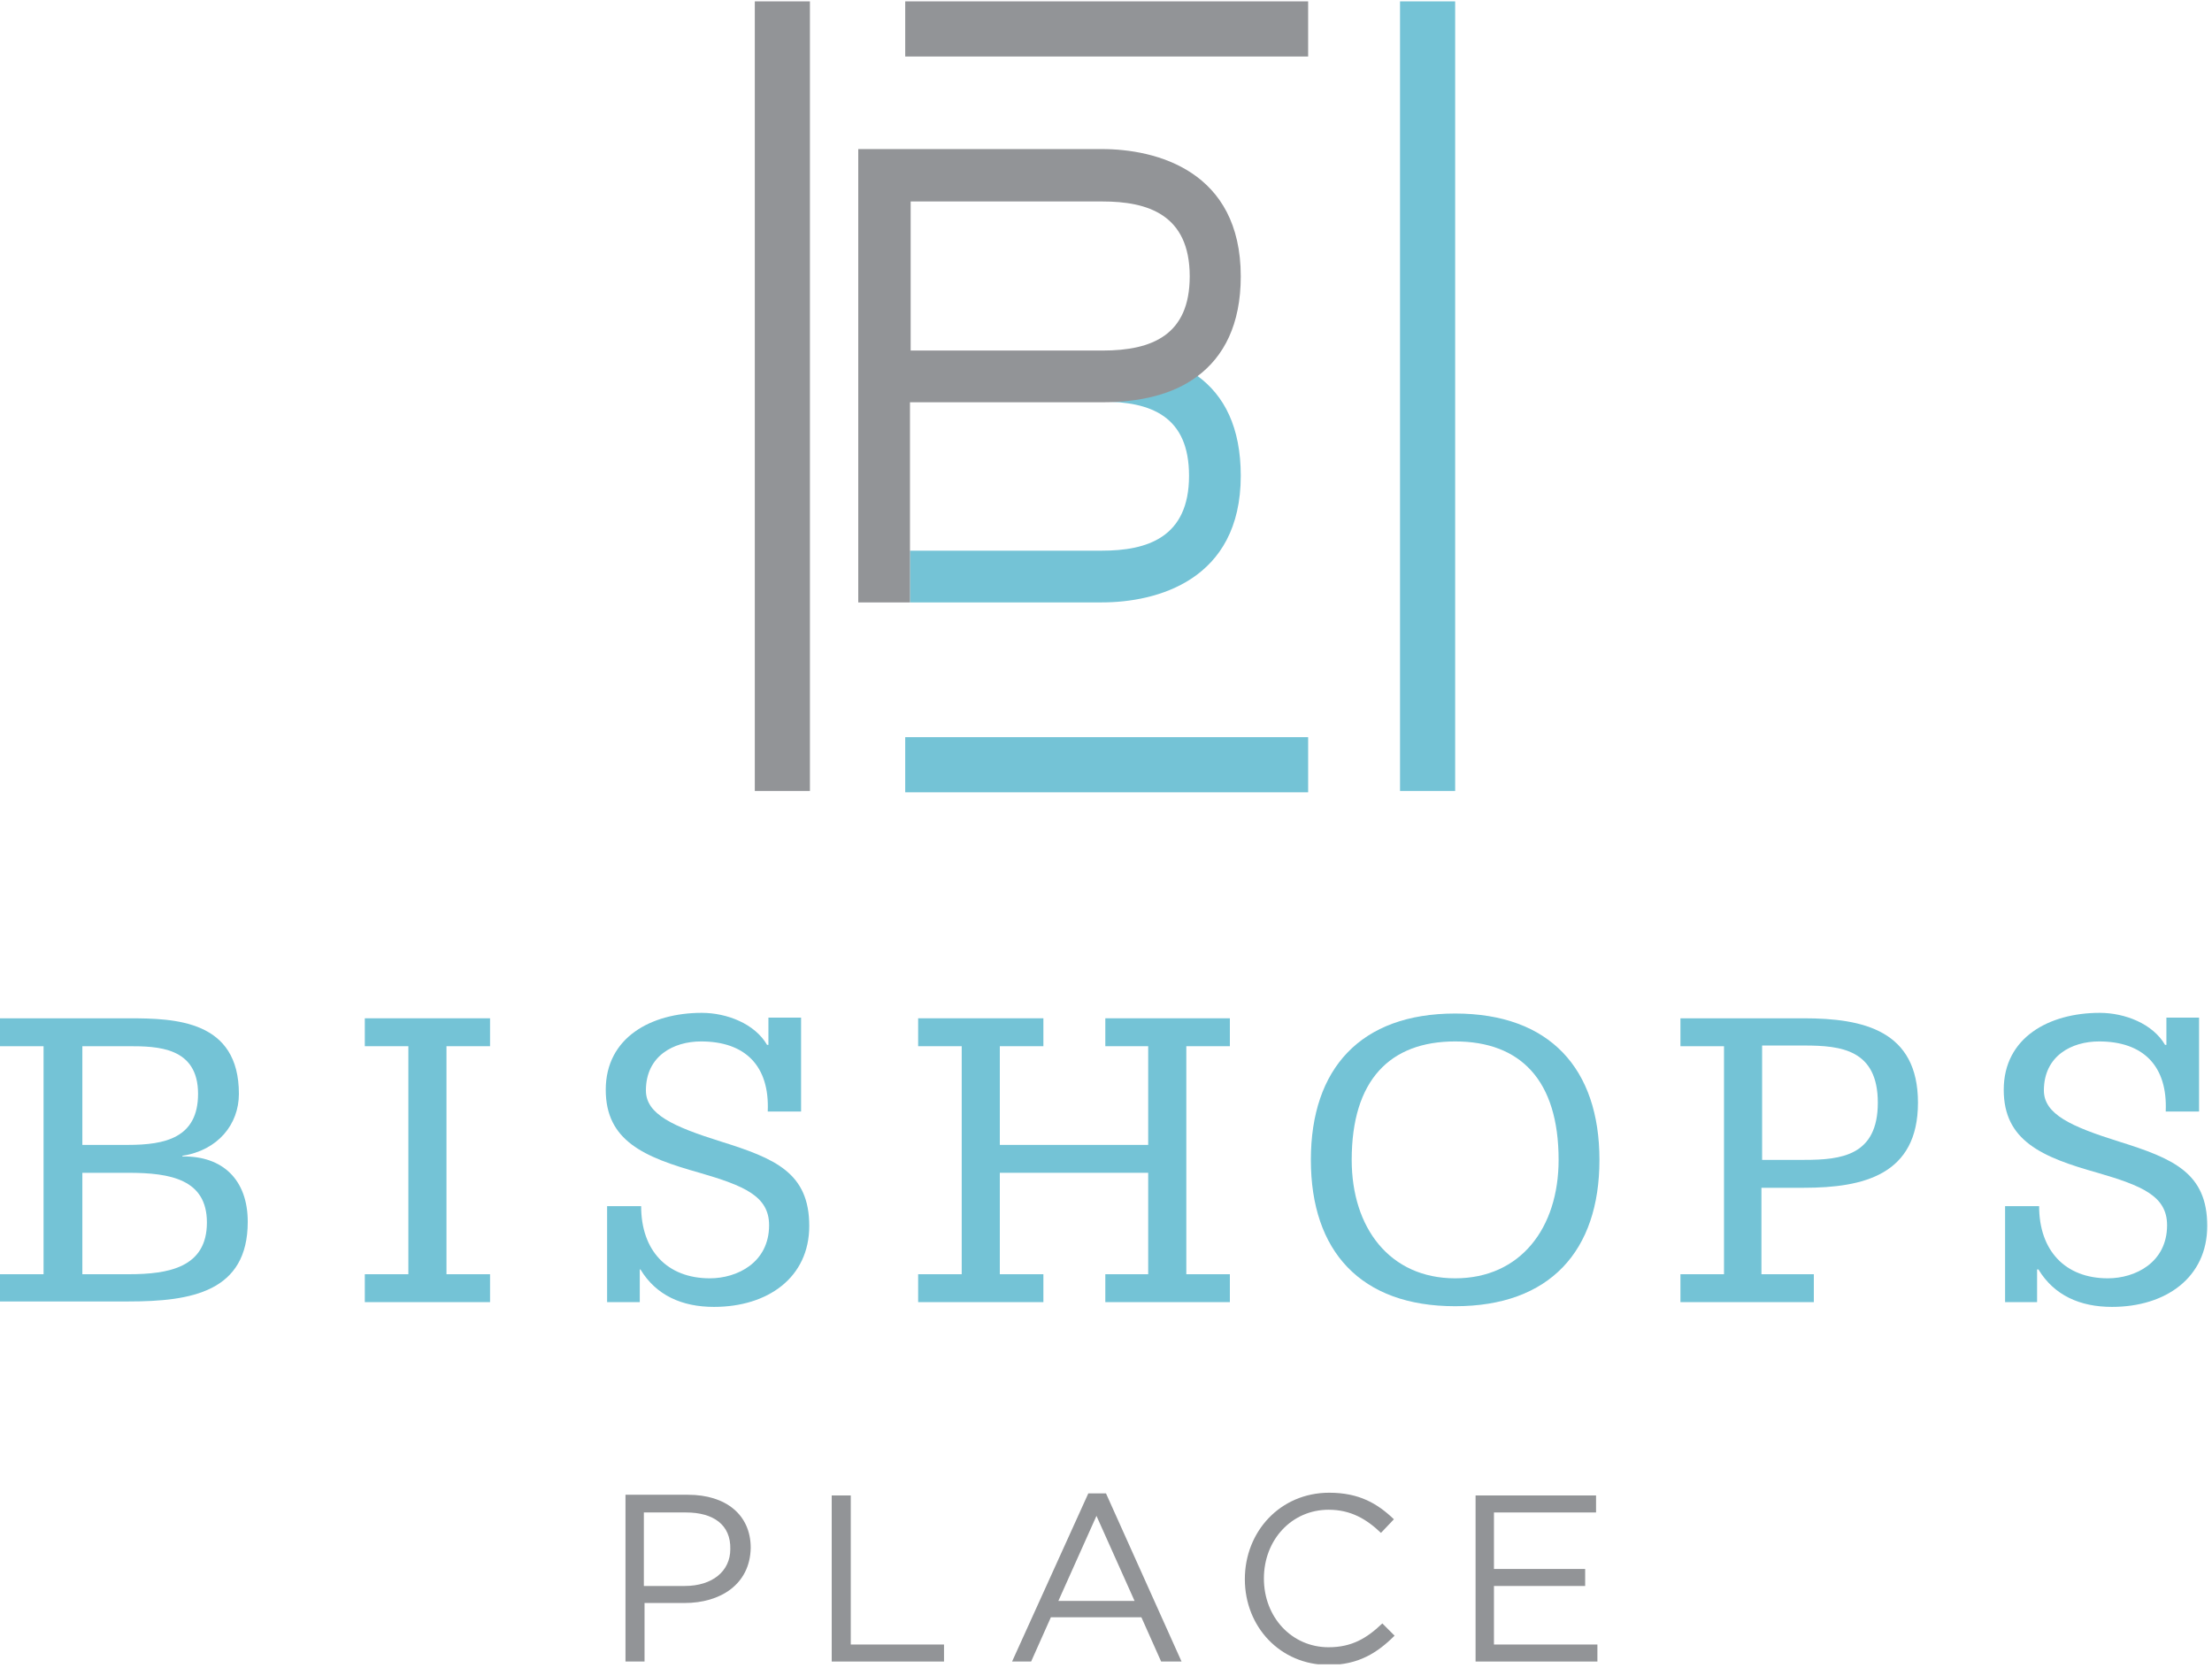
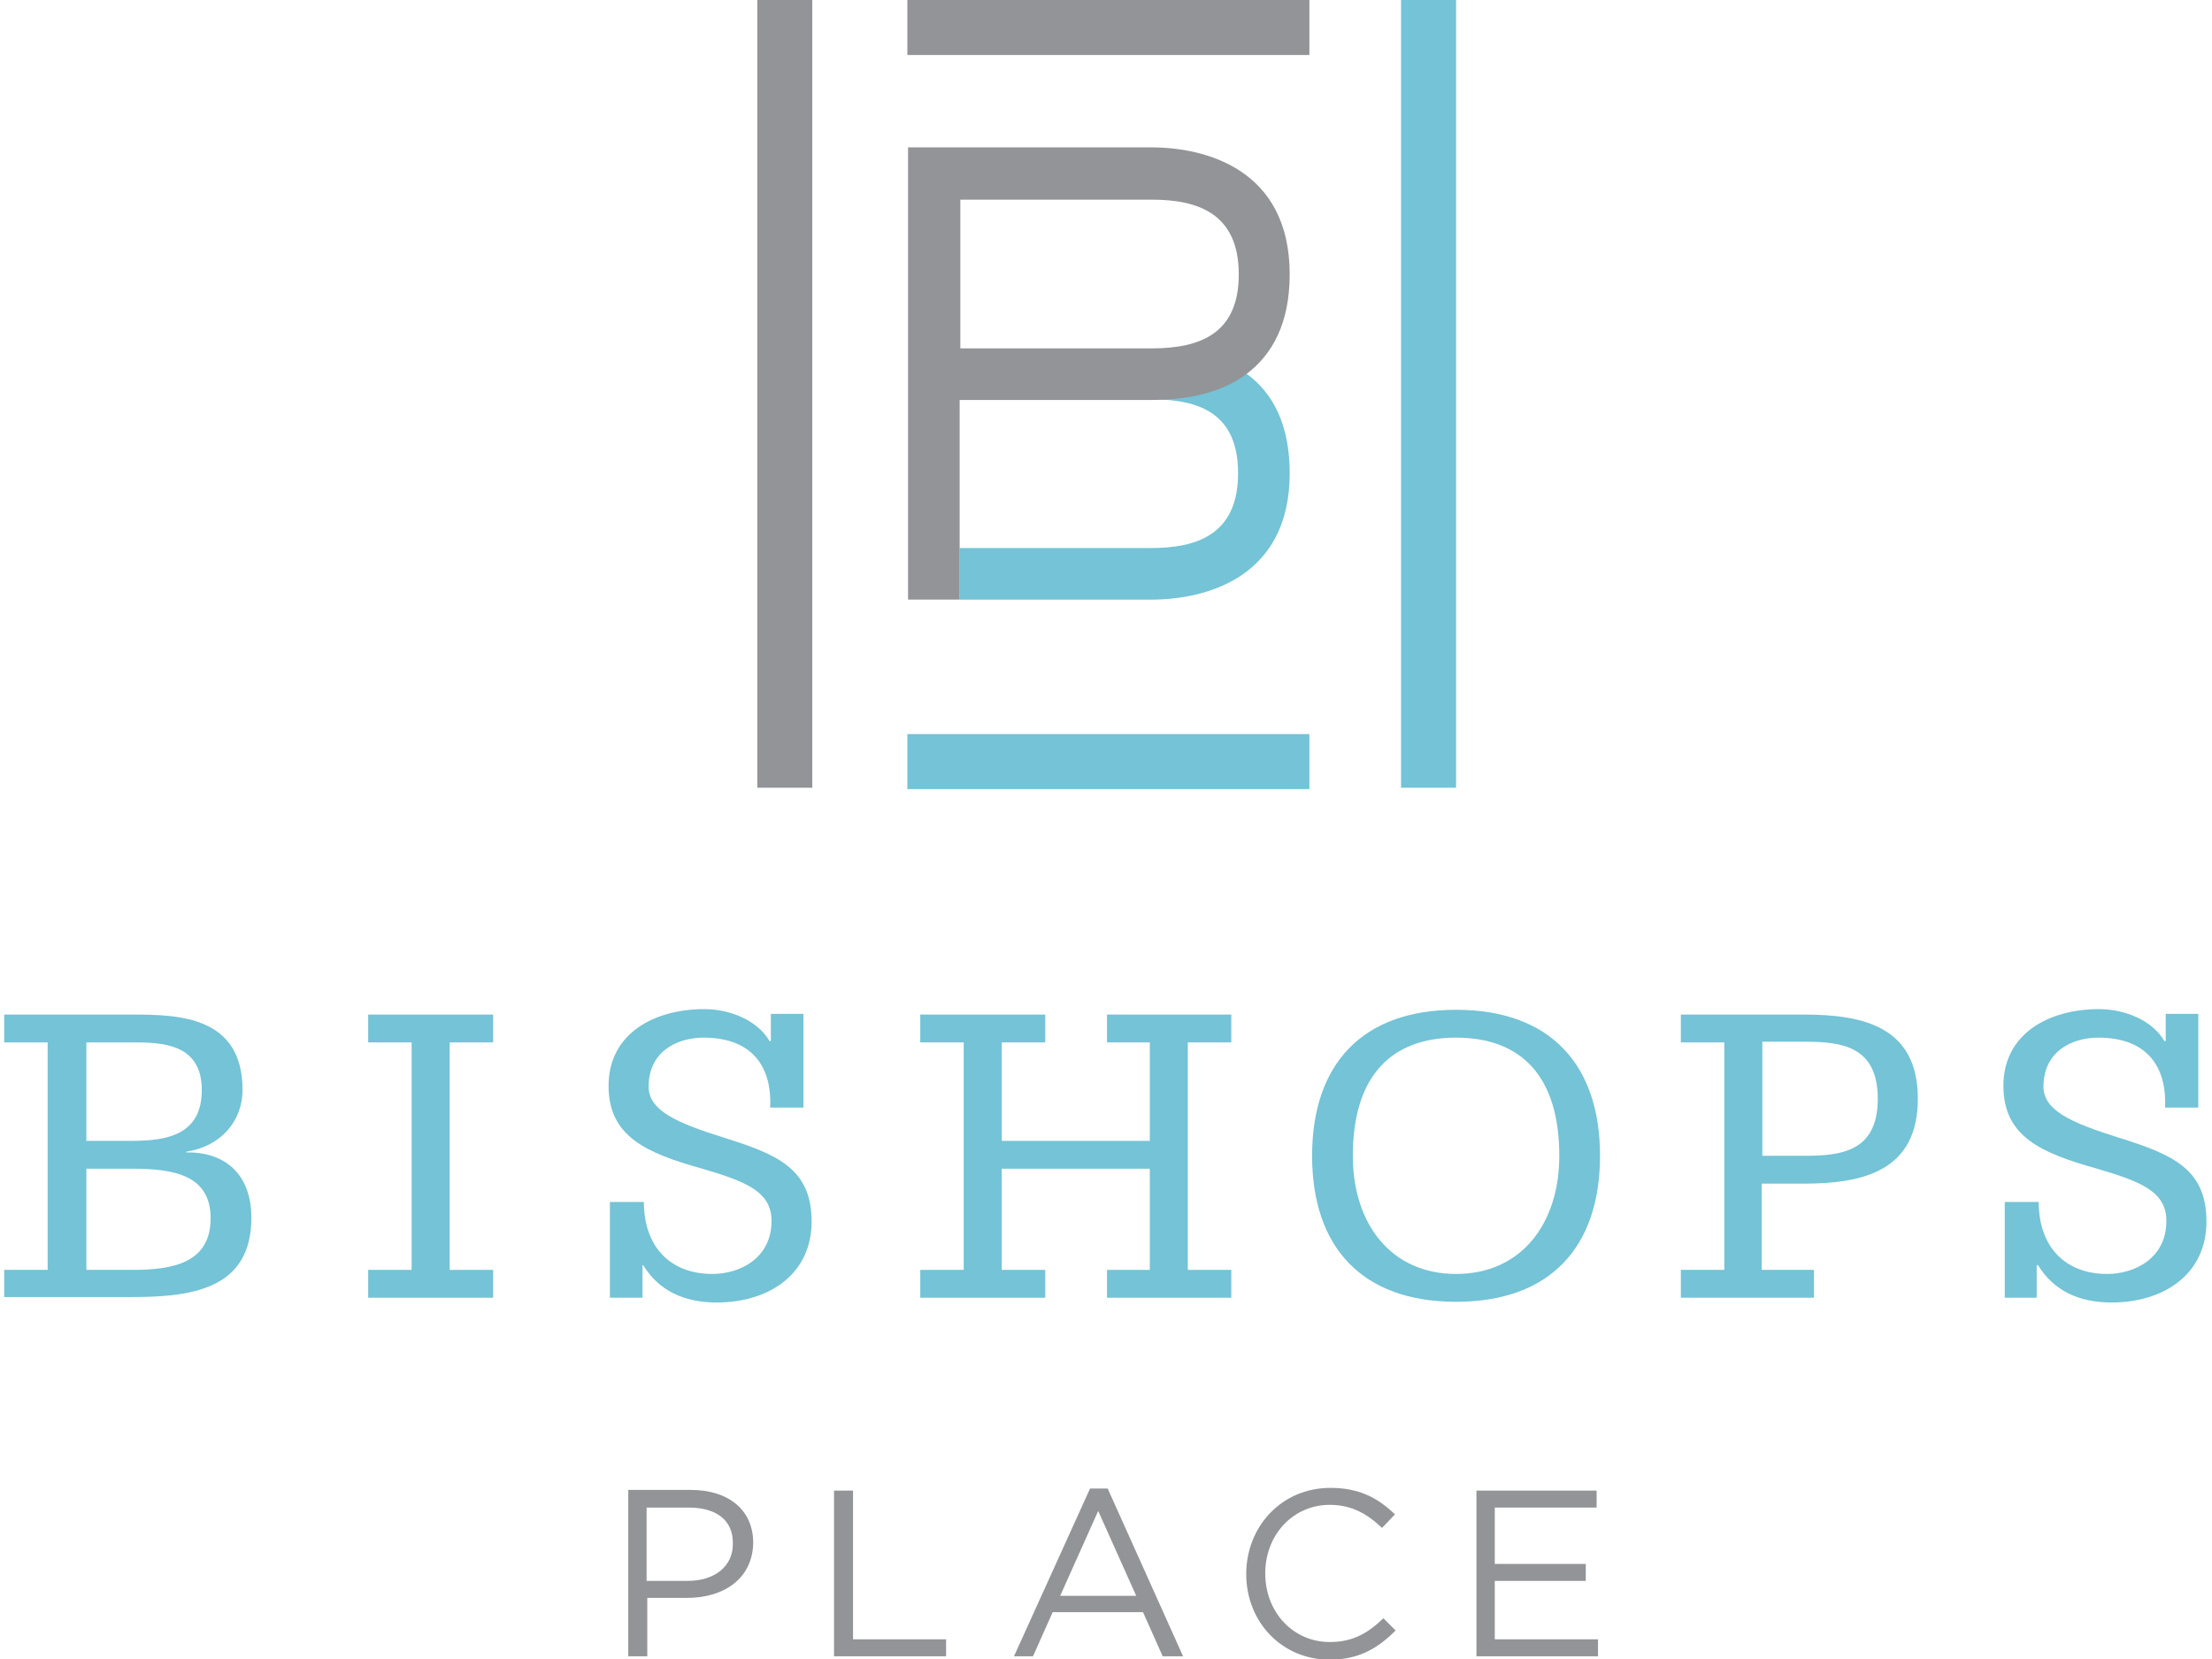
- <svg xmlns="http://www.w3.org/2000/svg" xmlns:xlink="http://www.w3.org/1999/xlink" version="1.1" id="Layer_1" x="0px" y="0px" viewBox="0 0 325 245" enable-background="new 0 0 325 245" xml:space="preserve">
+ <svg xmlns="http://www.w3.org/2000/svg" xmlns:xlink="http://www.w3.org/1999/xlink" version="1.1" id="Layer_1" x="0px" y="0px" width="800px" height="600px" viewBox="0 0 800 600" enable-background="new 0 0 800 600" xml:space="preserve">
  <g>
-     <defs>
-       <rect id="SVGID_1_" y="0.2" width="324.5" height="244.3" />
-     </defs>
-     <clipPath id="SVGID_2_">
-       <use xlink:href="#SVGID_1_" overflow="visible" />
-     </clipPath>
-     <path clip-path="url(#SVGID_2_)" fill="#74C3D6" d="M0,187.2h6.4v-33.5H0v-4.1h18.9c6.9,0,16.2,0.3,16.2,11.1   c0,4.5-3.1,8.3-8.3,9.1v0.1c5.9-0.1,9.6,3.4,9.6,9.6c0,10.3-8.3,11.7-17.5,11.7H0V187.2z M12.1,168.2h6.7c5.4,0,10.3-1,10.3-7.5   c0-6.9-6-7-10.2-7h-6.8V168.2z M12.1,187.2h6.8c5.9,0,11.5-1,11.5-7.6c0-6.3-5.3-7.3-11.5-7.3h-6.8V187.2z" />
+     <g>
+       <g>
+         <g>
+           <defs>
+             <rect id="SVGID_1_" x="1.515" y="0" width="796.971" height="600" />
+           </defs>
+           <clipPath id="SVGID_2_">
+             <use xlink:href="#SVGID_1_" overflow="visible" />
+           </clipPath>
+           <path clip-path="url(#SVGID_2_)" fill="#74C3D6" d="M1.515,459.271h15.718v-82.275H1.515v-10.07h46.418      c16.947,0,39.788,0.737,39.788,27.262c0,11.053-7.614,20.385-20.385,22.35v0.246c14.49-0.246,23.577,8.351,23.577,23.577      c0,25.297-20.385,28.735-42.98,28.735H1.515V459.271z M31.232,412.607h16.456c13.262,0,25.296-2.456,25.296-18.42      c0-16.945-14.736-17.191-25.051-17.191H31.232V412.607z M31.232,459.271h16.701c14.491,0,28.244-2.456,28.244-18.665      c0-15.473-13.017-17.929-28.244-17.929H31.232V459.271z" />
+         </g>
+       </g>
+     </g>
+     <polygon fill="#74C3D6" points="133.156,459.271 148.875,459.271 148.875,376.996 133.156,376.996 133.156,366.926    178.346,366.926 178.346,376.996 162.628,376.996 162.628,459.271 178.346,459.271 178.346,469.342 133.156,469.342  " />
+     <g>
+       <g>
+         <g>
+           <defs>
+             <rect id="SVGID_3_" x="1.515" y="0" width="796.971" height="600" />
+           </defs>
+           <clipPath id="SVGID_4_">
+             <use xlink:href="#SVGID_3_" overflow="visible" />
+           </clipPath>
+           <path clip-path="url(#SVGID_4_)" fill="#74C3D6" d="M220.589,469.342v-34.63h12.28c0,15.964,9.333,26.033,24.805,26.033      c9.824,0,21.367-5.648,21.367-19.156c0-10.562-9.087-14.245-25.051-18.911c-20.139-5.649-33.893-11.544-33.893-29.963      c0-18.912,16.455-27.754,34.629-27.754c9.087,0,19.157,3.93,23.578,11.544h0.491v-9.824h11.789v33.893h-12.035      c0.737-16.455-8.104-25.296-24.068-25.296c-9.824,0-19.894,5.156-19.894,17.683c0,8.596,9.824,13.017,27.016,18.42      c19.648,6.14,31.928,11.298,31.928,30.454c0,18.666-14.982,29.227-34.384,29.227c-11.543,0-20.876-4.175-26.524-13.508h-0.246      v11.789H220.589L220.589,469.342z" />
+         </g>
+       </g>
+     </g>
+     <polygon fill="#74C3D6" points="445.312,459.271 445.312,469.342 400.368,469.342 400.368,459.271 415.842,459.271    415.842,422.678 362.3,422.678 362.3,459.271 378.019,459.271 378.019,469.342 332.829,469.342 332.829,459.271 348.547,459.271    348.547,376.996 332.829,376.996 332.829,366.926 378.019,366.926 378.019,376.996 362.3,376.996 362.3,412.607 415.842,412.607    415.842,376.996 400.368,376.996 400.368,366.926 445.312,366.926 445.312,376.996 429.595,376.996 429.595,459.271  " />
+     <g>
+       <g>
+         <g>
+           <defs>
+             <rect id="SVGID_5_" x="1.515" y="0" width="796.971" height="600" />
+           </defs>
+           <clipPath id="SVGID_6_">
+             <use xlink:href="#SVGID_5_" overflow="visible" />
+           </clipPath>
+           <path clip-path="url(#SVGID_6_)" fill="#74C3D6" d="M526.606,470.815c-34.138,0-52.067-19.894-52.067-52.805      c0-32.91,17.93-52.804,52.067-52.804c34.139,0,52.067,19.894,52.067,52.804C578.674,450.922,560.745,470.815,526.606,470.815       M526.606,375.277c-23.577,0-37.331,13.998-37.331,42.733c0,24.561,13.754,42.734,37.331,42.734s37.331-18.174,37.331-42.734      C563.938,389.275,550.184,375.277,526.606,375.277" />
+         </g>
+       </g>
+       <g>
+         <g>
+           <defs>
+             <rect id="SVGID_7_" x="1.515" y="0" width="796.971" height="600" />
+           </defs>
+           <clipPath id="SVGID_8_">
+             <use xlink:href="#SVGID_7_" overflow="visible" />
+           </clipPath>
+           <path clip-path="url(#SVGID_8_)" fill="#74C3D6" d="M607.9,459.271h15.719v-82.275H607.9v-10.07h44.453      c21.613,0,41.261,4.422,41.261,30.455s-19.647,30.7-41.261,30.7h-15.227v31.19h18.91v10.07H607.9V459.271z M637.372,418.011      H652.6c13.262,0,26.524-1.474,26.524-20.63S665.861,376.75,652.6,376.75h-15.228V418.011z" />
+         </g>
+       </g>
+       <g>
+         <g>
+           <defs>
+             <rect id="SVGID_9_" x="1.515" y="0" width="796.971" height="600" />
+           </defs>
+           <clipPath id="SVGID_10_">
+             <use xlink:href="#SVGID_9_" overflow="visible" />
+           </clipPath>
+           <path clip-path="url(#SVGID_10_)" fill="#74C3D6" d="M725.051,469.342v-34.63h12.28c0,15.964,9.333,26.033,24.806,26.033      c9.824,0,21.367-5.648,21.367-19.156c0-10.562-9.087-14.245-25.051-18.911c-20.14-5.649-33.894-11.544-33.894-29.963      c0-18.912,16.456-27.754,34.63-27.754c9.087,0,19.157,3.93,23.578,11.544h0.491v-9.824h11.788v33.893h-12.034      c0.737-16.455-8.104-25.296-24.068-25.296c-9.824,0-19.894,5.156-19.894,17.683c0,8.596,9.823,13.017,27.016,18.42      c19.648,6.14,31.928,11.298,31.928,30.454c0,18.666-14.981,29.227-34.384,29.227c-11.543,0-20.876-4.175-26.524-13.508h-0.491      v11.789H725.051L725.051,469.342z" />
+         </g>
+       </g>
+       <g>
+         <g>
+           <defs>
+             <rect id="SVGID_11_" x="1.515" y="0" width="796.971" height="600" />
+           </defs>
+           <clipPath id="SVGID_12_">
+             <use xlink:href="#SVGID_11_" overflow="visible" />
+           </clipPath>
+           <path clip-path="url(#SVGID_12_)" fill="#929497" d="M248.588,577.896h-14.49v21.121h-6.877v-60.172h22.595      c13.508,0,22.595,7.123,22.595,19.157C272.166,571.266,261.359,577.896,248.588,577.896 M249.079,545.231h-15.227v26.525h14.736      c10.069,0,16.455-5.403,16.455-13.263C265.289,549.652,258.903,545.231,249.079,545.231" />
+         </g>
+       </g>
+     </g>
+     <polygon fill="#929497" points="301.637,539.092 308.514,539.092 308.514,592.878 342.161,592.878 342.161,599.018    301.637,599.018  " />
+     <path fill="#929497" d="M427.875,599.018h-7.367l-7.123-15.964H380.72l-7.122,15.964h-6.877l27.507-60.663h6.385L427.875,599.018z    M397.176,546.46l-13.754,30.699h27.508L397.176,546.46z" />
+     <g>
+       <g>
+         <g>
+           <defs>
+             <rect id="SVGID_13_" x="1.515" y="0" width="796.971" height="600" />
+           </defs>
+           <clipPath id="SVGID_14_">
+             <use xlink:href="#SVGID_13_" overflow="visible" />
+           </clipPath>
+           <path clip-path="url(#SVGID_14_)" fill="#929497" d="M480.926,600.246c-17.438,0-30.209-13.754-30.209-30.945      c0-17.192,12.771-31.191,30.454-31.191c10.806,0,17.438,3.93,23.331,9.578l-4.666,4.912c-5.157-4.912-10.807-8.351-18.91-8.351      c-13.264,0-23.332,10.807-23.332,24.806s10.068,24.806,23.332,24.806c8.35,0,13.753-3.192,19.402-8.596l4.42,4.421      C498.608,595.825,491.731,600.246,480.926,600.246" />
+         </g>
+       </g>
+     </g>
+     <polygon fill="#929497" points="577.445,545.231 540.605,545.231 540.605,565.616 573.516,565.616 573.516,571.757    540.605,571.757 540.605,592.878 577.938,592.878 577.938,599.018 533.975,599.018 533.975,539.092 577.445,539.092  " />
+     <g>
+       <g>
+         <g>
+           <defs>
+             <rect id="SVGID_15_" x="18.707" y="0" width="755.956" height="569.3" />
+           </defs>
+           <clipPath id="SVGID_16_">
+             <use xlink:href="#SVGID_15_" overflow="visible" />
+           </clipPath>
+           <path clip-path="url(#SVGID_16_)" fill="#74C3D6" d="M450.717,135.08c-8.842,6.631-20.877,9.333-34.385,9.333h-69.259l0,0      h69.259c17.93,0,31.438,5.403,31.438,26.771c0,22.349-15.228,27.016-31.438,27.016h-69.259v18.666h69.259      c19.648,0,50.103-7.859,50.103-45.681C466.435,153.746,460.541,142.203,450.717,135.08" />
+         </g>
+       </g>
+       <g>
+         <g>
+           <defs>
+             <rect id="SVGID_17_" x="18.707" y="0" width="755.956" height="569.3" />
+           </defs>
+           <clipPath id="SVGID_18_">
+             <use xlink:href="#SVGID_17_" overflow="visible" />
+           </clipPath>
+           <path clip-path="url(#SVGID_18_)" fill="#929497" d="M347.319,72.207h69.259c16.209,0,31.437,4.667,31.437,27.016      c0,21.122-13.508,26.771-31.437,26.771h-69.259V72.207z M416.332,53.295h-69.259h-18.666v163.569h18.666v-18.666v-53.541l0,0      h69.259c13.508,0,25.543-2.702,34.385-9.333c9.578-7.123,15.718-18.666,15.718-36.103      C466.435,61.155,435.98,53.295,416.332,53.295" />
+         </g>
+       </g>
+     </g>
+     <rect x="328.162" y="265.494" fill="#74C3D6" width="145.395" height="19.894" />
+     <rect x="328.162" y="0" fill="#929497" width="145.395" height="19.894" />
+     <rect x="273.885" y="0" fill="#929497" width="19.894" height="284.896" />
+     <rect x="506.713" y="0" fill="#74C3D6" width="19.894" height="284.896" />
  </g>
-   <polygon fill="#74C3D6" points="53.6,187.2 60,187.2 60,153.7 53.6,153.7 53.6,149.6 72,149.6 72,153.7 65.6,153.7 65.6,187.2   72,187.2 72,191.3 53.6,191.3 " />
-   <g>
-     <defs>
-       <rect id="SVGID_3_" y="0.2" width="324.5" height="244.3" />
-     </defs>
-     <clipPath id="SVGID_4_">
-       <use xlink:href="#SVGID_3_" overflow="visible" />
-     </clipPath>
-     <path clip-path="url(#SVGID_4_)" fill="#74C3D6" d="M89.2,191.3v-14.1h5c0,6.5,3.8,10.6,10.1,10.6c4,0,8.7-2.3,8.7-7.8   c0-4.3-3.7-5.8-10.2-7.7c-8.2-2.3-13.8-4.7-13.8-12.2c0-7.7,6.7-11.3,14.1-11.3c3.7,0,7.8,1.6,9.6,4.7h0.2v-4h4.8v13.8h-4.9   c0.3-6.7-3.3-10.3-9.8-10.3c-4,0-8.1,2.1-8.1,7.2c0,3.5,4,5.3,11,7.5c8,2.5,13,4.6,13,12.4c0,7.6-6.1,11.9-14,11.9   c-4.7,0-8.5-1.7-10.8-5.5H94v4.8H89.2z" />
-   </g>
-   <polygon fill="#74C3D6" points="180.7,187.2 180.7,191.3 162.4,191.3 162.4,187.2 168.7,187.2 168.7,172.3 146.9,172.3 146.9,187.2   153.3,187.2 153.3,191.3 134.9,191.3 134.9,187.2 141.3,187.2 141.3,153.7 134.9,153.7 134.9,149.6 153.3,149.6 153.3,153.7   146.9,153.7 146.9,168.2 168.7,168.2 168.7,153.7 162.4,153.7 162.4,149.6 180.7,149.6 180.7,153.7 174.3,153.7 174.3,187.2 " />
-   <g>
-     <defs>
-       <rect id="SVGID_5_" y="0.2" width="324.5" height="244.3" />
-     </defs>
-     <clipPath id="SVGID_6_">
-       <use xlink:href="#SVGID_5_" overflow="visible" />
-     </clipPath>
-     <path clip-path="url(#SVGID_6_)" fill="#74C3D6" d="M213.8,191.9c-13.9,0-21.2-8.1-21.2-21.5c0-13.4,7.3-21.5,21.2-21.5   c13.9,0,21.2,8.1,21.2,21.5C235,183.8,227.7,191.9,213.8,191.9 M213.8,153c-9.6,0-15.2,5.7-15.2,17.4c0,10,5.6,17.4,15.2,17.4   c9.6,0,15.2-7.4,15.2-17.4C229,158.7,223.4,153,213.8,153" />
-     <path clip-path="url(#SVGID_6_)" fill="#74C3D6" d="M246.9,187.2h6.4v-33.5h-6.4v-4.1H265c8.8,0,16.8,1.8,16.8,12.4   c0,10.6-8,12.5-16.8,12.5h-6.2v12.7h7.7v4.1h-19.6V187.2z M258.9,170.4h6.2c5.4,0,10.8-0.6,10.8-8.4c0-7.8-5.4-8.4-10.8-8.4h-6.2   V170.4z" />
-     <path clip-path="url(#SVGID_6_)" fill="#74C3D6" d="M294.6,191.3v-14.1h5c0,6.5,3.8,10.6,10.1,10.6c4,0,8.7-2.3,8.7-7.8   c0-4.3-3.7-5.8-10.2-7.7c-8.2-2.3-13.8-4.7-13.8-12.2c0-7.7,6.7-11.3,14.1-11.3c3.7,0,7.8,1.6,9.6,4.7h0.2v-4h4.8v13.8h-4.9   c0.3-6.7-3.3-10.3-9.8-10.3c-4,0-8.1,2.1-8.1,7.2c0,3.5,4,5.3,11,7.5c8,2.5,13,4.6,13,12.4c0,7.6-6.1,11.9-14,11.9   c-4.7,0-8.5-1.7-10.8-5.5h-0.2v4.8H294.6z" />
-     <path clip-path="url(#SVGID_6_)" fill="#929497" d="M100.6,235.5h-5.9v8.6h-2.8v-24.5h9.2c5.5,0,9.2,2.9,9.2,7.8   C110.2,232.8,105.8,235.5,100.6,235.5 M100.8,222.2h-6.2V233h6c4.1,0,6.7-2.2,6.7-5.4C107.4,224,104.8,222.2,100.8,222.2" />
-   </g>
-   <polygon fill="#929497" points="122.2,219.7 125,219.7 125,241.6 138.7,241.6 138.7,244.1 122.2,244.1 " />
-   <path fill="#929497" d="M173.6,244.1h-3l-2.9-6.5h-13.3l-2.9,6.5h-2.8l11.2-24.7h2.6L173.6,244.1z M161.1,222.7l-5.6,12.5h11.2  L161.1,222.7z" />
-   <g>
-     <defs>
-       <rect id="SVGID_7_" y="0.2" width="324.5" height="244.3" />
-     </defs>
-     <clipPath id="SVGID_8_">
-       <use xlink:href="#SVGID_7_" overflow="visible" />
-     </clipPath>
-     <path clip-path="url(#SVGID_8_)" fill="#929497" d="M195.2,244.6c-7.1,0-12.3-5.6-12.3-12.6c0-7,5.2-12.7,12.4-12.7   c4.4,0,7.1,1.6,9.5,3.9l-1.9,2c-2.1-2-4.4-3.4-7.7-3.4c-5.4,0-9.5,4.4-9.5,10.1c0,5.7,4.1,10.1,9.5,10.1c3.4,0,5.6-1.3,7.9-3.5   l1.8,1.8C202.4,242.8,199.6,244.6,195.2,244.6" />
-   </g>
-   <polygon fill="#929497" points="234.5,222.2 219.5,222.2 219.5,230.5 232.9,230.5 232.9,233 219.5,233 219.5,241.6 234.7,241.6   234.7,244.1 216.8,244.1 216.8,219.7 234.5,219.7 " />
-   <g>
-     <defs>
-       <rect id="SVGID_9_" y="0.2" width="307.8" height="231.8" />
-     </defs>
-     <clipPath id="SVGID_10_">
-       <use xlink:href="#SVGID_9_" overflow="visible" />
-     </clipPath>
-     <path clip-path="url(#SVGID_10_)" fill="#74C3D6" d="M175.9,55.2c-3.6,2.7-8.5,3.8-14,3.8h-28.2v0h28.2c7.3,0,12.8,2.2,12.8,10.9   c0,9.1-6.2,11-12.8,11h-28.2v7.6h28.2c8,0,20.4-3.2,20.4-18.6C182.3,62.8,179.9,58.1,175.9,55.2" />
-     <path clip-path="url(#SVGID_10_)" fill="#929497" d="M133.8,29.6h28.2c6.6,0,12.8,1.9,12.8,11c0,8.6-5.5,10.9-12.8,10.9h-28.2V29.6   z M161.9,21.9h-28.2h-7.6v66.6h7.6v-7.6V59.1v0h28.2c5.5,0,10.4-1.1,14-3.8c3.9-2.9,6.4-7.6,6.4-14.7   C182.3,25.1,169.9,21.9,161.9,21.9" />
-   </g>
-   <rect x="133" y="108.3" fill="#74C3D6" width="59.2" height="8.1" />
-   <rect x="133" y="0.2" fill="#929497" width="59.2" height="8.1" />
-   <rect x="110.9" y="0.2" fill="#929497" width="8.1" height="116" />
-   <rect x="205.7" y="0.2" fill="#74C3D6" width="8.1" height="116" />
</svg>
